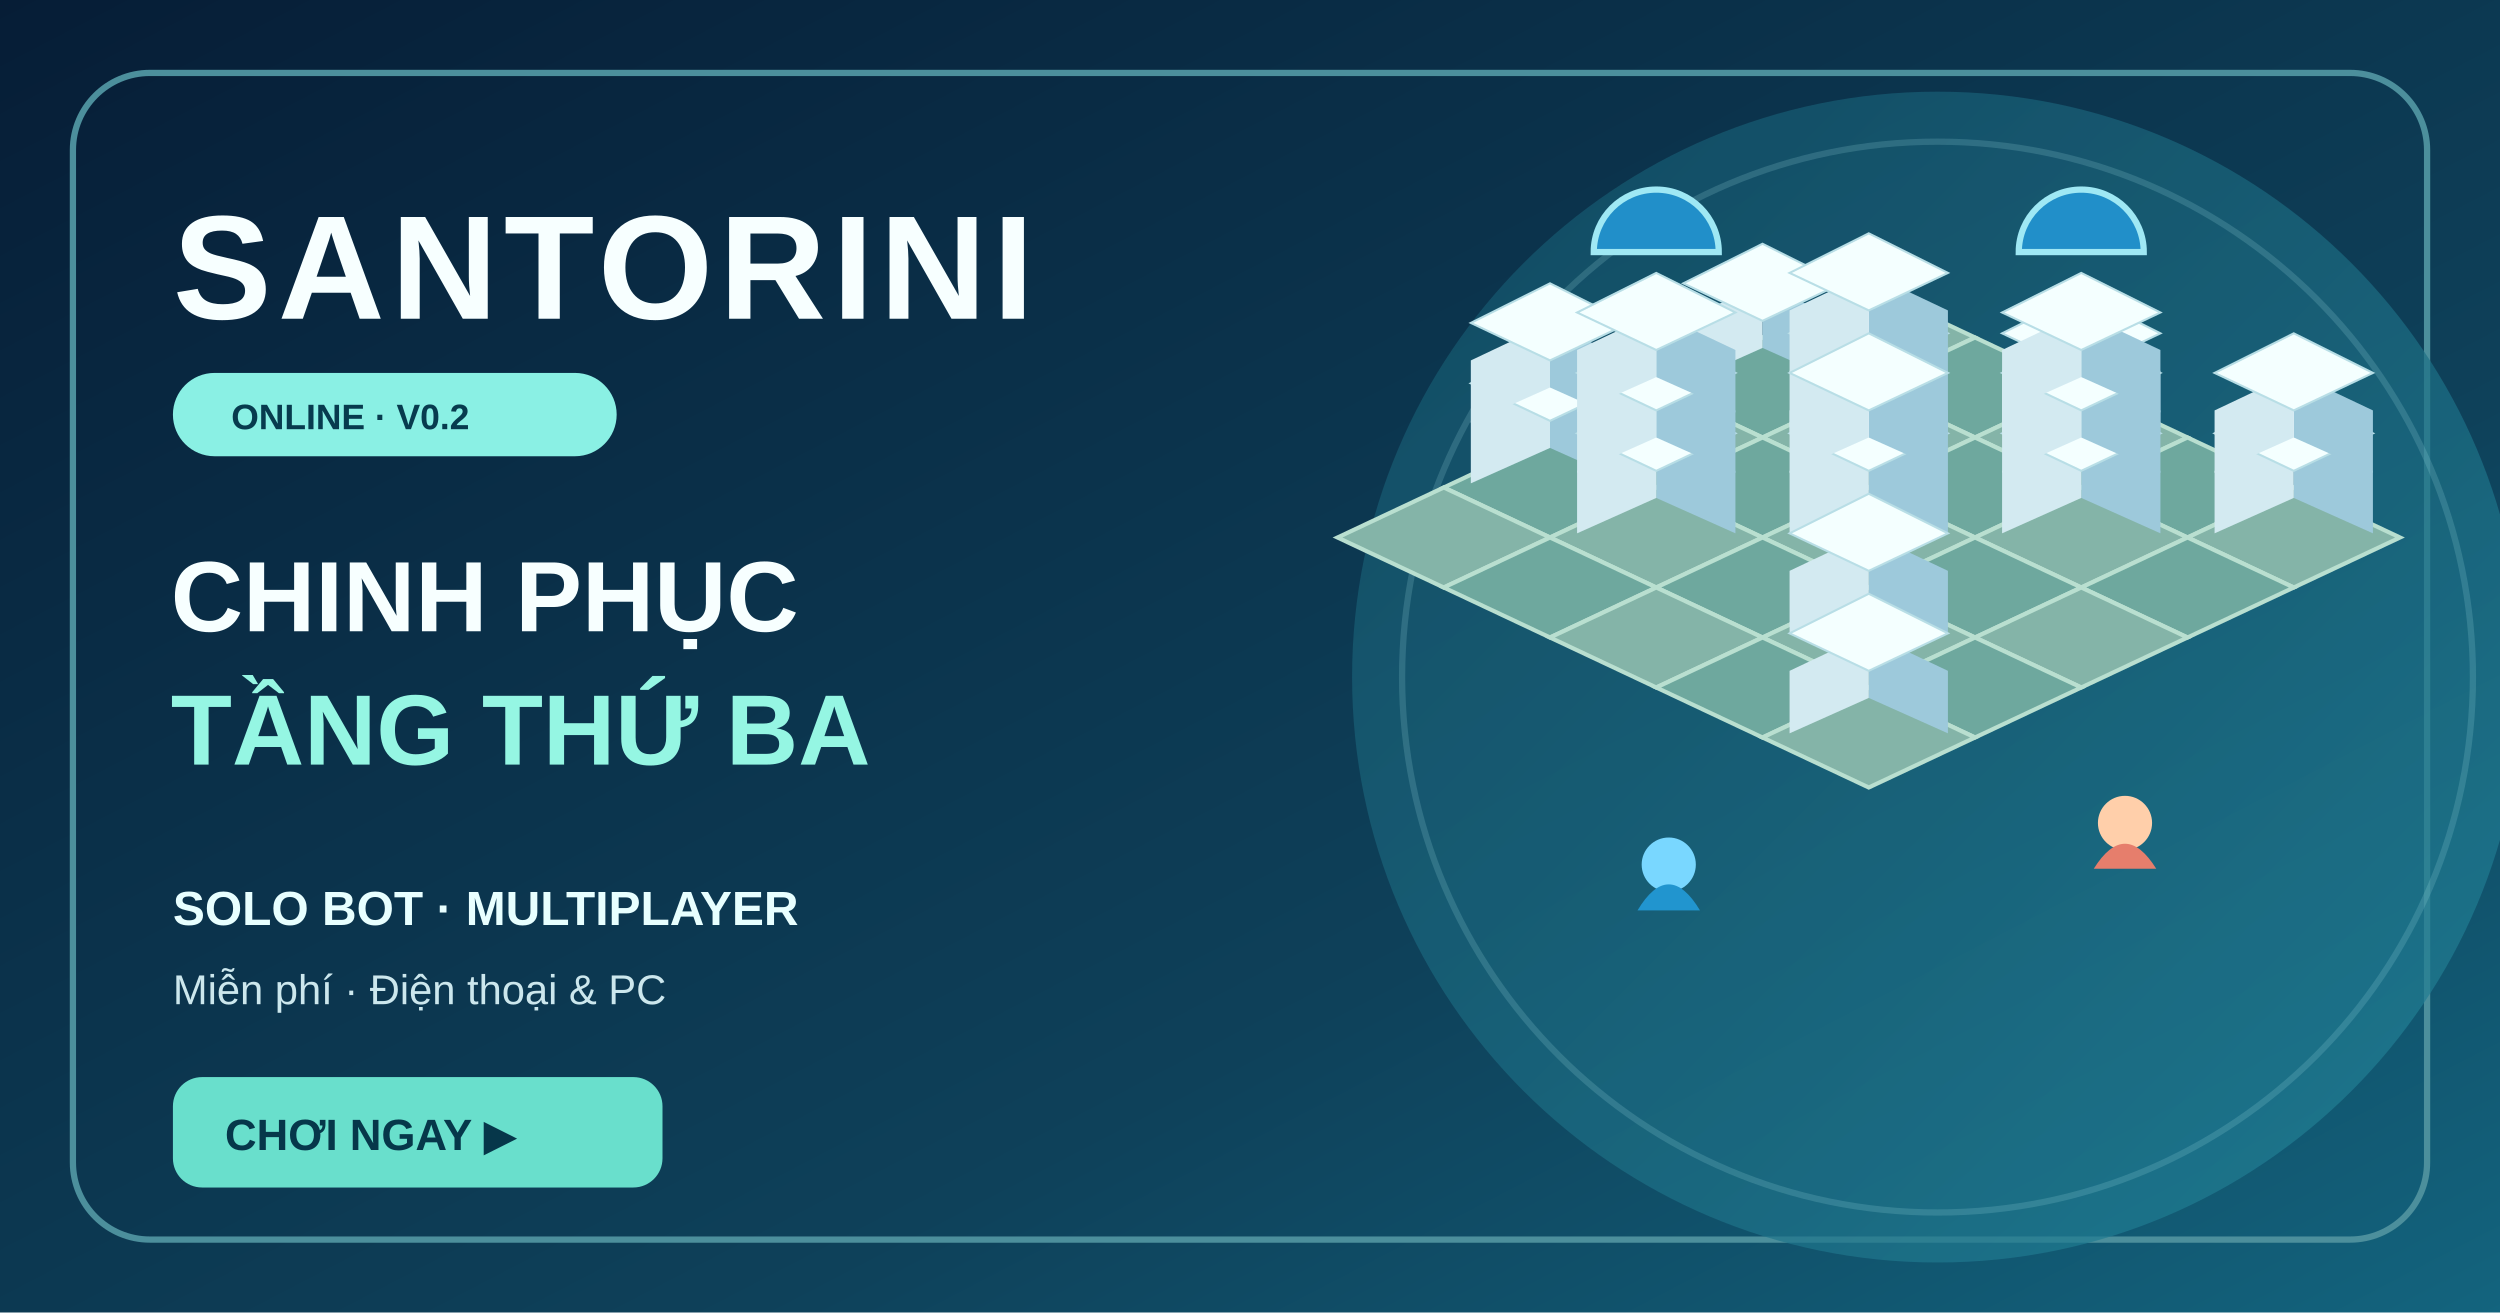
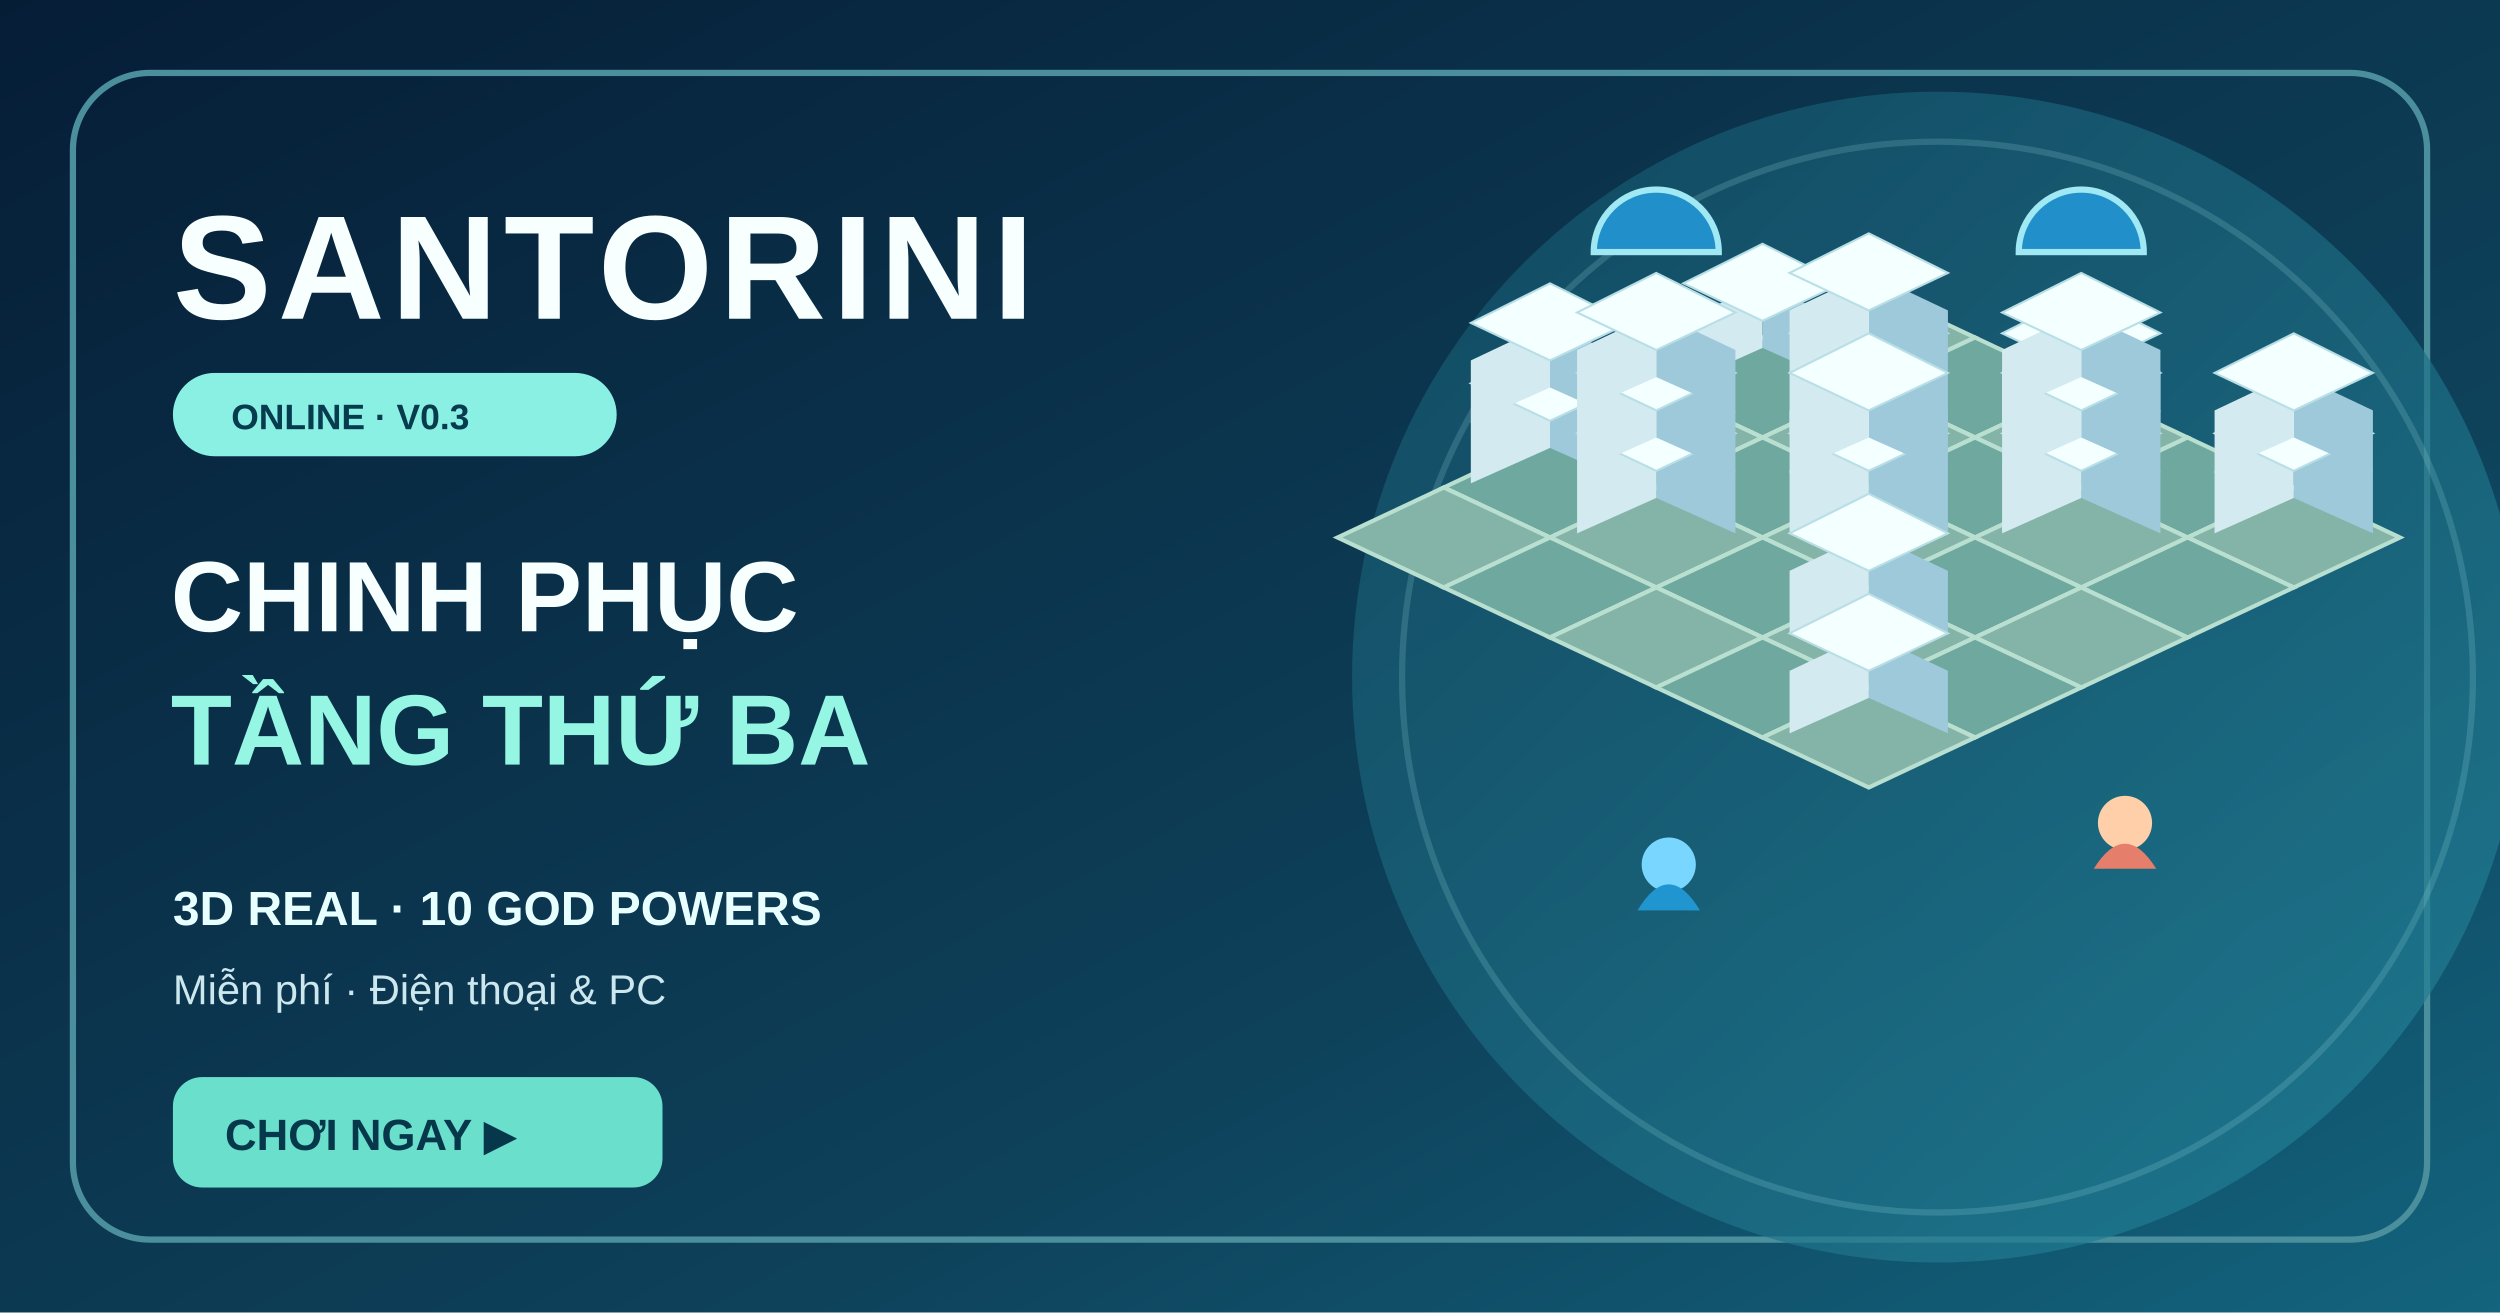
<svg xmlns="http://www.w3.org/2000/svg" width="1200" height="630" viewBox="0 0 1200 630">
  <defs>
    <linearGradient id="bg" x2="1" y2="1">
      <stop stop-color="#061d36" />
      <stop offset=".65" stop-color="#0e415a" />
      <stop offset="1" stop-color="#13647e" />
    </linearGradient>
    <linearGradient id="water" x2="1" y2="1">
      <stop stop-color="#14536a" />
      <stop offset="1" stop-color="#23849a" />
    </linearGradient>
  </defs>
  <rect width="1200" height="630" fill="url(#bg)" />
  <rect x="35" y="35" width="1130" height="560" rx="37" fill="none" stroke="#4c8f9c" stroke-width="3" />
  <circle cx="930" cy="325" r="281" fill="url(#water)" opacity=".7" />
  <circle cx="930" cy="325" r="257" fill="none" stroke="#a8e6ea" opacity=".18" stroke-width="3" />
  <text x="83" y="153" font-family="Arial, sans-serif" font-size="71" font-weight="900" letter-spacing="3" fill="#f7ffff">SANTORINI</text>
  <rect x="83" y="179" width="213" height="40" rx="20" fill="#8af0e4" />
-   <text x="111" y="206" font-family="Arial,sans-serif" font-size="17" font-weight="800" fill="#073b4e">ONLINE · V0.2</text>
+   <text x="111" y="206" font-family="Arial,sans-serif" font-size="17" font-weight="800" fill="#073b4e">ONLINE · V0.3</text>
  <text x="82" y="303" font-family="Arial,sans-serif" font-size="48" font-weight="900" fill="#f7ffff">CHINH PHỤC</text>
  <text x="82" y="367" font-family="Arial,sans-serif" font-size="48" font-weight="900" fill="#95f6e3">TẦNG THỨ BA</text>
-   <text x="83" y="444" font-family="Arial,sans-serif" font-size="23" font-weight="800" fill="#e8ffff">SOLO BOT  ·  MULTIPLAYER</text>
+   <text x="83" y="444" font-family="Arial,sans-serif" font-size="23" font-weight="800" fill="#e8ffff">3D REAL  ·  10 GOD POWERS</text>
  <text x="83" y="482" font-family="Arial,sans-serif" font-size="20" fill="#cce7ed">Miễn phí · Điện thoại &amp; PC</text>
  <rect x="83" y="517" width="235" height="53" rx="14" fill="#69dfcc" />
  <text x="108" y="552" font-family="Arial,sans-serif" font-size="21" font-weight="900" fill="#06374a">CHƠI NGAY ▶</text>
  <g transform="translate(0,12)">
    <path d="M897 126l51 24 -51 24 -51 -24Z" fill="#84b4a8" stroke="#b9dfd0" stroke-width="2" />
    <path d="M846 150l51 24 -51 24 -51 -24Z" fill="#6ea89e" stroke="#b9dfd0" stroke-width="2" />
    <path d="M795 174l51 24 -51 24 -51 -24Z" fill="#84b4a8" stroke="#b9dfd0" stroke-width="2" />
    <path d="M744 198l51 24 -51 24 -51 -24Z" fill="#6ea89e" stroke="#b9dfd0" stroke-width="2" />
    <path d="M693 222l51 24 -51 24 -51 -24Z" fill="#84b4a8" stroke="#b9dfd0" stroke-width="2" />
    <path d="M948 150l51 24 -51 24 -51 -24Z" fill="#6ea89e" stroke="#b9dfd0" stroke-width="2" />
    <path d="M897 174l51 24 -51 24 -51 -24Z" fill="#84b4a8" stroke="#b9dfd0" stroke-width="2" />
    <path d="M846 198l51 24 -51 24 -51 -24Z" fill="#6ea89e" stroke="#b9dfd0" stroke-width="2" />
    <path d="M795 222l51 24 -51 24 -51 -24Z" fill="#84b4a8" stroke="#b9dfd0" stroke-width="2" />
    <path d="M744 246l51 24 -51 24 -51 -24Z" fill="#6ea89e" stroke="#b9dfd0" stroke-width="2" />
    <path d="M999 174l51 24 -51 24 -51 -24Z" fill="#84b4a8" stroke="#b9dfd0" stroke-width="2" />
    <path d="M948 198l51 24 -51 24 -51 -24Z" fill="#6ea89e" stroke="#b9dfd0" stroke-width="2" />
    <path d="M897 222l51 24 -51 24 -51 -24Z" fill="#84b4a8" stroke="#b9dfd0" stroke-width="2" />
    <path d="M846 246l51 24 -51 24 -51 -24Z" fill="#6ea89e" stroke="#b9dfd0" stroke-width="2" />
    <path d="M795 270l51 24 -51 24 -51 -24Z" fill="#84b4a8" stroke="#b9dfd0" stroke-width="2" />
    <path d="M1050 198l51 24 -51 24 -51 -24Z" fill="#6ea89e" stroke="#b9dfd0" stroke-width="2" />
    <path d="M999 222l51 24 -51 24 -51 -24Z" fill="#84b4a8" stroke="#b9dfd0" stroke-width="2" />
    <path d="M948 246l51 24 -51 24 -51 -24Z" fill="#6ea89e" stroke="#b9dfd0" stroke-width="2" />
    <path d="M897 270l51 24 -51 24 -51 -24Z" fill="#84b4a8" stroke="#b9dfd0" stroke-width="2" />
    <path d="M846 294l51 24 -51 24 -51 -24Z" fill="#6ea89e" stroke="#b9dfd0" stroke-width="2" />
    <path d="M1101 222l51 24 -51 24 -51 -24Z" fill="#84b4a8" stroke="#b9dfd0" stroke-width="2" />
    <path d="M1050 246l51 24 -51 24 -51 -24Z" fill="#6ea89e" stroke="#b9dfd0" stroke-width="2" />
    <path d="M999 270l51 24 -51 24 -51 -24Z" fill="#84b4a8" stroke="#b9dfd0" stroke-width="2" />
    <path d="M948 294l51 24 -51 24 -51 -24Z" fill="#6ea89e" stroke="#b9dfd0" stroke-width="2" />
    <path d="M897 318l51 24 -51 24 -51 -24Z" fill="#84b4a8" stroke="#b9dfd0" stroke-width="2" />
    <path d="M846 124l38 18v30l-38 -17Z" fill="#9dc9db" />
    <path d="M846 124l-38 18v30l38-17Z" fill="#d3eaf1" />
    <path d="M846 105l38 19 -38 18 -38-18Z" fill="#f4ffff" stroke="#b8dee6" />
    <path d="M897 148l38 18v30l-38 -17Z" fill="#9dc9db" />
    <path d="M897 148l-38 18v30l38-17Z" fill="#d3eaf1" />
    <path d="M897 129l38 19 -38 18 -38-18Z" fill="#f4ffff" stroke="#b8dee6" />
    <path d="M897 119l38 18v30l-38 -17Z" fill="#9dc9db" />
    <path d="M897 119l-38 18v30l38-17Z" fill="#d3eaf1" />
    <path d="M897 100l38 19 -38 18 -38-18Z" fill="#f4ffff" stroke="#b8dee6" />
    <path d="M999 148l38 18v30l-38 -17Z" fill="#9dc9db" />
    <path d="M999 148l-38 18v30l38-17Z" fill="#d3eaf1" />
    <path d="M999 129l38 19 -38 18 -38-18Z" fill="#f4ffff" stroke="#b8dee6" />
    <path d="M744 172l38 18v30l-38 -17Z" fill="#9dc9db" />
    <path d="M744 172l-38 18v30l38-17Z" fill="#d3eaf1" />
    <path d="M744 153l38 19 -38 18 -38-18Z" fill="#f4ffff" stroke="#b8dee6" />
    <path d="M744 143l38 18v30l-38 -17Z" fill="#9dc9db" />
    <path d="M744 143l-38 18v30l38-17Z" fill="#d3eaf1" />
    <path d="M744 124l38 19 -38 18 -38-18Z" fill="#f4ffff" stroke="#b8dee6" />
    <path d="M795 196l38 18v30l-38 -17Z" fill="#9dc9db" />
    <path d="M795 196l-38 18v30l38-17Z" fill="#d3eaf1" />
    <path d="M795 177l38 19 -38 18 -38-18Z" fill="#f4ffff" stroke="#b8dee6" />
    <path d="M795 167l38 18v30l-38 -17Z" fill="#9dc9db" />
    <path d="M795 167l-38 18v30l38-17Z" fill="#d3eaf1" />
    <path d="M795 148l38 19 -38 18 -38-18Z" fill="#f4ffff" stroke="#b8dee6" />
    <path d="M795 138l38 18v30l-38 -17Z" fill="#9dc9db" />
    <path d="M795 138l-38 18v30l38-17Z" fill="#d3eaf1" />
    <path d="M795 119l38 19 -38 18 -38-18Z" fill="#f4ffff" stroke="#b8dee6" />
    <path d="M765 109a30 30 0 0 1 60 0Z" fill="#218fc9" stroke="#9fe8f4" stroke-width="3" />
    <path d="M897 196l38 18v30l-38 -17Z" fill="#9dc9db" />
    <path d="M897 196l-38 18v30l38-17Z" fill="#d3eaf1" />
    <path d="M897 177l38 19 -38 18 -38-18Z" fill="#f4ffff" stroke="#b8dee6" />
    <path d="M897 167l38 18v30l-38 -17Z" fill="#9dc9db" />
    <path d="M897 167l-38 18v30l38-17Z" fill="#d3eaf1" />
    <path d="M897 148l38 19 -38 18 -38-18Z" fill="#f4ffff" stroke="#b8dee6" />
    <path d="M999 196l38 18v30l-38 -17Z" fill="#9dc9db" />
    <path d="M999 196l-38 18v30l38-17Z" fill="#d3eaf1" />
    <path d="M999 177l38 19 -38 18 -38-18Z" fill="#f4ffff" stroke="#b8dee6" />
    <path d="M999 167l38 18v30l-38 -17Z" fill="#9dc9db" />
    <path d="M999 167l-38 18v30l38-17Z" fill="#d3eaf1" />
    <path d="M999 148l38 19 -38 18 -38-18Z" fill="#f4ffff" stroke="#b8dee6" />
    <path d="M999 138l38 18v30l-38 -17Z" fill="#9dc9db" />
    <path d="M999 138l-38 18v30l38-17Z" fill="#d3eaf1" />
    <path d="M999 119l38 19 -38 18 -38-18Z" fill="#f4ffff" stroke="#b8dee6" />
    <path d="M969 109a30 30 0 0 1 60 0Z" fill="#218fc9" stroke="#9fe8f4" stroke-width="3" />
    <path d="M1101 196l38 18v30l-38 -17Z" fill="#9dc9db" />
    <path d="M1101 196l-38 18v30l38-17Z" fill="#d3eaf1" />
    <path d="M1101 177l38 19 -38 18 -38-18Z" fill="#f4ffff" stroke="#b8dee6" />
    <path d="M1101 167l38 18v30l-38 -17Z" fill="#9dc9db" />
    <path d="M1101 167l-38 18v30l38-17Z" fill="#d3eaf1" />
    <path d="M1101 148l38 19 -38 18 -38-18Z" fill="#f4ffff" stroke="#b8dee6" />
    <path d="M897 244l38 18v30l-38 -17Z" fill="#9dc9db" />
    <path d="M897 244l-38 18v30l38-17Z" fill="#d3eaf1" />
    <path d="M897 225l38 19 -38 18 -38-18Z" fill="#f4ffff" stroke="#b8dee6" />
    <path d="M897 292l38 18v30l-38 -17Z" fill="#9dc9db" />
    <path d="M897 292l-38 18v30l38-17Z" fill="#d3eaf1" />
    <path d="M897 273l38 19 -38 18 -38-18Z" fill="#f4ffff" stroke="#b8dee6" />
  </g>
  <circle cx="801" cy="415" r="13" fill="#79d7ff" />
  <path d="M786 437 Q801 412 816 437Z" fill="#2195cf" />
  <circle cx="1020" cy="395" r="13" fill="#ffcfaa" />
  <path d="M1005 417 Q1020 393 1035 417Z" fill="#e67e6c" />
</svg>
